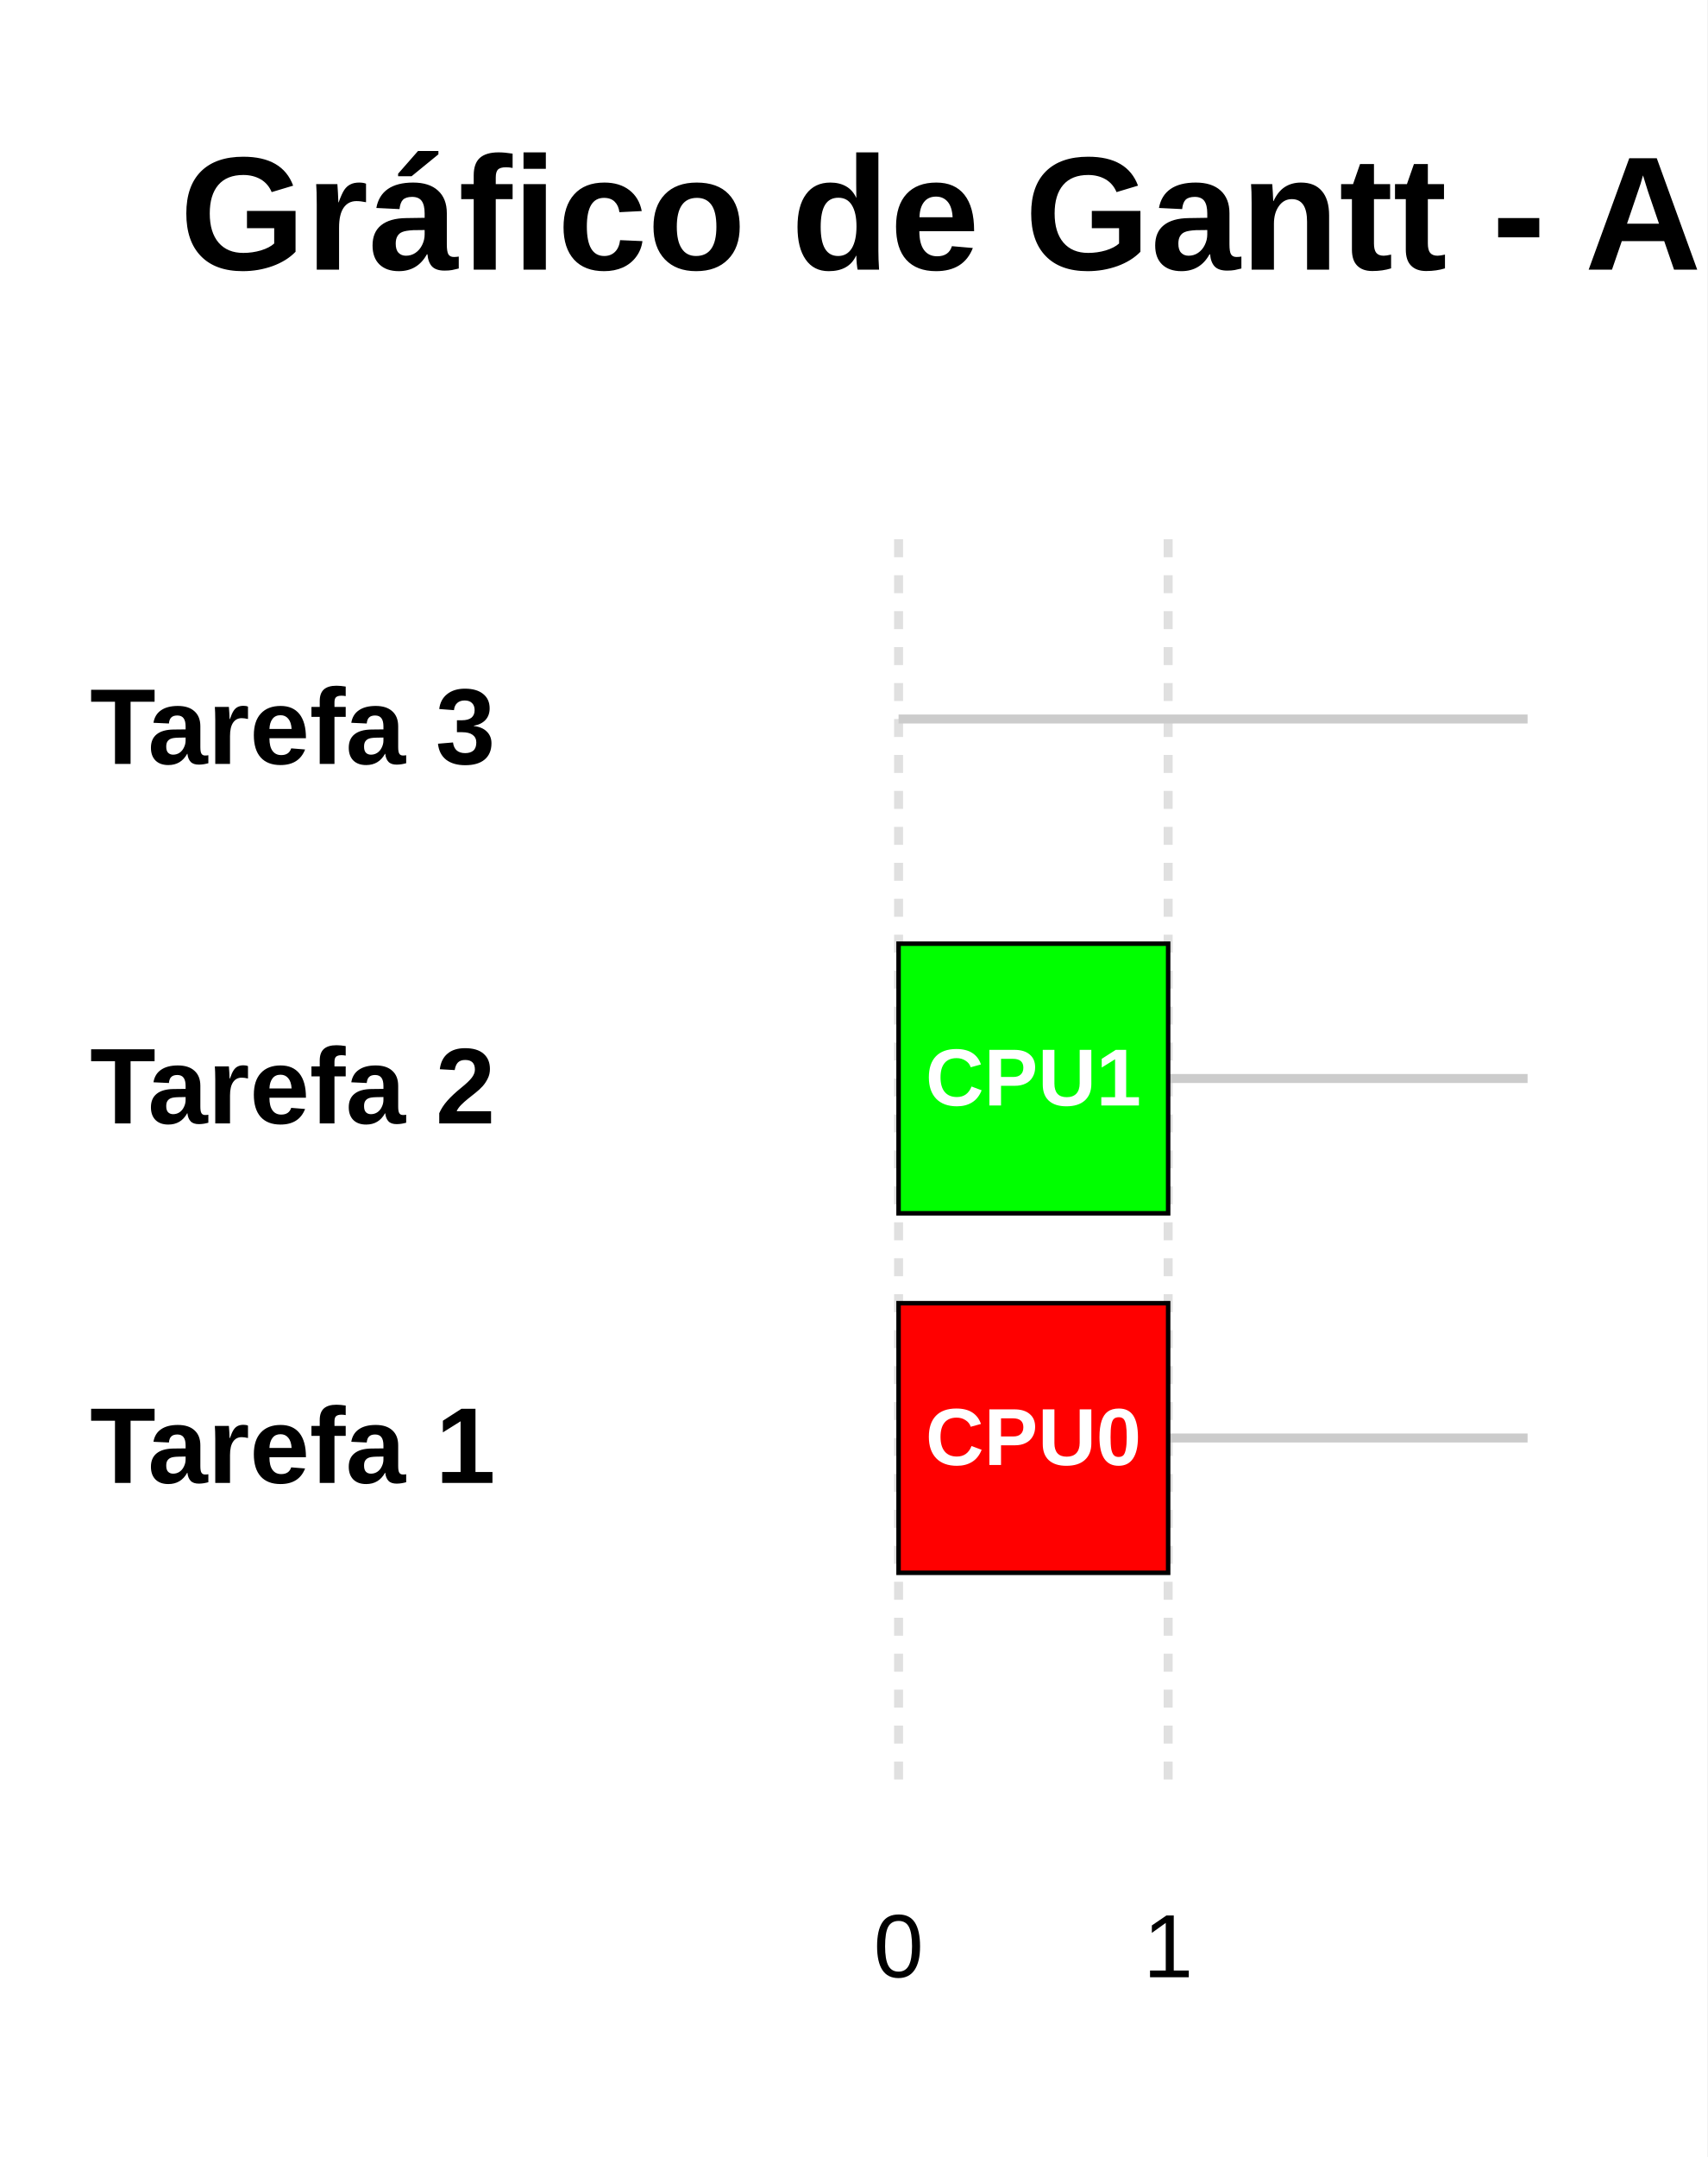
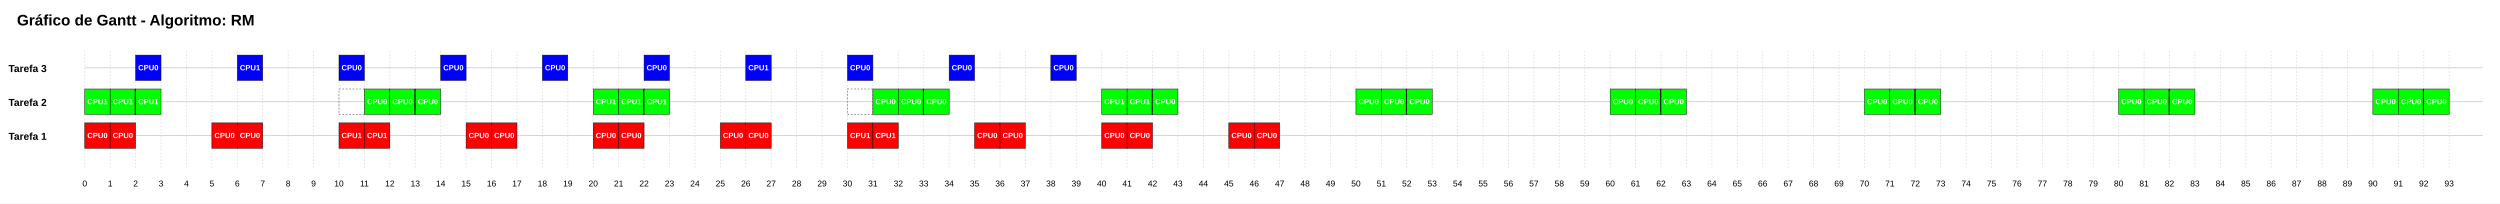
- <svg xmlns="http://www.w3.org/2000/svg" width="190" height="240">
+ <svg xmlns="http://www.w3.org/2000/svg" width="2950" height="240">
  <rect width="100%" height="100%" fill="#ffffff" />
  <text x="20" y="30" font-family="Arial" font-size="18" font-weight="bold">Gráfico de Gantt - Algoritmo: RM</text>
  <line x1="100" y1="60" x2="100" y2="200" stroke="#e0e0e0" stroke-dasharray="2,2" />
  <text x="100" y="220" font-family="Arial" font-size="10" text-anchor="middle">0</text>
  <line x1="130" y1="60" x2="130" y2="200" stroke="#e0e0e0" stroke-dasharray="2,2" />
  <text x="130" y="220" font-family="Arial" font-size="10" text-anchor="middle">1</text>
+   <line x1="160" y1="60" x2="160" y2="200" stroke="#e0e0e0" stroke-dasharray="2,2" />
+   <text x="160" y="220" font-family="Arial" font-size="10" text-anchor="middle">2</text>
+   <line x1="190" y1="60" x2="190" y2="200" stroke="#e0e0e0" stroke-dasharray="2,2" />
+   <text x="190" y="220" font-family="Arial" font-size="10" text-anchor="middle">3</text>
+   <line x1="220" y1="60" x2="220" y2="200" stroke="#e0e0e0" stroke-dasharray="2,2" />
+   <text x="220" y="220" font-family="Arial" font-size="10" text-anchor="middle">4</text>
+   <line x1="250" y1="60" x2="250" y2="200" stroke="#e0e0e0" stroke-dasharray="2,2" />
+   <text x="250" y="220" font-family="Arial" font-size="10" text-anchor="middle">5</text>
+   <line x1="280" y1="60" x2="280" y2="200" stroke="#e0e0e0" stroke-dasharray="2,2" />
+   <text x="280" y="220" font-family="Arial" font-size="10" text-anchor="middle">6</text>
+   <line x1="310" y1="60" x2="310" y2="200" stroke="#e0e0e0" stroke-dasharray="2,2" />
+   <text x="310" y="220" font-family="Arial" font-size="10" text-anchor="middle">7</text>
+   <line x1="340" y1="60" x2="340" y2="200" stroke="#e0e0e0" stroke-dasharray="2,2" />
+   <text x="340" y="220" font-family="Arial" font-size="10" text-anchor="middle">8</text>
+   <line x1="370" y1="60" x2="370" y2="200" stroke="#e0e0e0" stroke-dasharray="2,2" />
+   <text x="370" y="220" font-family="Arial" font-size="10" text-anchor="middle">9</text>
+   <line x1="400" y1="60" x2="400" y2="200" stroke="#e0e0e0" stroke-dasharray="2,2" />
+   <text x="400" y="220" font-family="Arial" font-size="10" text-anchor="middle">10</text>
+   <line x1="430" y1="60" x2="430" y2="200" stroke="#e0e0e0" stroke-dasharray="2,2" />
+   <text x="430" y="220" font-family="Arial" font-size="10" text-anchor="middle">11</text>
+   <line x1="460" y1="60" x2="460" y2="200" stroke="#e0e0e0" stroke-dasharray="2,2" />
+   <text x="460" y="220" font-family="Arial" font-size="10" text-anchor="middle">12</text>
+   <line x1="490" y1="60" x2="490" y2="200" stroke="#e0e0e0" stroke-dasharray="2,2" />
+   <text x="490" y="220" font-family="Arial" font-size="10" text-anchor="middle">13</text>
+   <line x1="520" y1="60" x2="520" y2="200" stroke="#e0e0e0" stroke-dasharray="2,2" />
+   <text x="520" y="220" font-family="Arial" font-size="10" text-anchor="middle">14</text>
+   <line x1="550" y1="60" x2="550" y2="200" stroke="#e0e0e0" stroke-dasharray="2,2" />
+   <text x="550" y="220" font-family="Arial" font-size="10" text-anchor="middle">15</text>
+   <line x1="580" y1="60" x2="580" y2="200" stroke="#e0e0e0" stroke-dasharray="2,2" />
+   <text x="580" y="220" font-family="Arial" font-size="10" text-anchor="middle">16</text>
+   <line x1="610" y1="60" x2="610" y2="200" stroke="#e0e0e0" stroke-dasharray="2,2" />
+   <text x="610" y="220" font-family="Arial" font-size="10" text-anchor="middle">17</text>
+   <line x1="640" y1="60" x2="640" y2="200" stroke="#e0e0e0" stroke-dasharray="2,2" />
+   <text x="640" y="220" font-family="Arial" font-size="10" text-anchor="middle">18</text>
+   <line x1="670" y1="60" x2="670" y2="200" stroke="#e0e0e0" stroke-dasharray="2,2" />
+   <text x="670" y="220" font-family="Arial" font-size="10" text-anchor="middle">19</text>
+   <line x1="700" y1="60" x2="700" y2="200" stroke="#e0e0e0" stroke-dasharray="2,2" />
+   <text x="700" y="220" font-family="Arial" font-size="10" text-anchor="middle">20</text>
+   <line x1="730" y1="60" x2="730" y2="200" stroke="#e0e0e0" stroke-dasharray="2,2" />
+   <text x="730" y="220" font-family="Arial" font-size="10" text-anchor="middle">21</text>
+   <line x1="760" y1="60" x2="760" y2="200" stroke="#e0e0e0" stroke-dasharray="2,2" />
+   <text x="760" y="220" font-family="Arial" font-size="10" text-anchor="middle">22</text>
+   <line x1="790" y1="60" x2="790" y2="200" stroke="#e0e0e0" stroke-dasharray="2,2" />
+   <text x="790" y="220" font-family="Arial" font-size="10" text-anchor="middle">23</text>
+   <line x1="820" y1="60" x2="820" y2="200" stroke="#e0e0e0" stroke-dasharray="2,2" />
+   <text x="820" y="220" font-family="Arial" font-size="10" text-anchor="middle">24</text>
+   <line x1="850" y1="60" x2="850" y2="200" stroke="#e0e0e0" stroke-dasharray="2,2" />
+   <text x="850" y="220" font-family="Arial" font-size="10" text-anchor="middle">25</text>
+   <line x1="880" y1="60" x2="880" y2="200" stroke="#e0e0e0" stroke-dasharray="2,2" />
+   <text x="880" y="220" font-family="Arial" font-size="10" text-anchor="middle">26</text>
+   <line x1="910" y1="60" x2="910" y2="200" stroke="#e0e0e0" stroke-dasharray="2,2" />
+   <text x="910" y="220" font-family="Arial" font-size="10" text-anchor="middle">27</text>
+   <line x1="940" y1="60" x2="940" y2="200" stroke="#e0e0e0" stroke-dasharray="2,2" />
+   <text x="940" y="220" font-family="Arial" font-size="10" text-anchor="middle">28</text>
+   <line x1="970" y1="60" x2="970" y2="200" stroke="#e0e0e0" stroke-dasharray="2,2" />
+   <text x="970" y="220" font-family="Arial" font-size="10" text-anchor="middle">29</text>
+   <line x1="1000" y1="60" x2="1000" y2="200" stroke="#e0e0e0" stroke-dasharray="2,2" />
+   <text x="1000" y="220" font-family="Arial" font-size="10" text-anchor="middle">30</text>
+   <line x1="1030" y1="60" x2="1030" y2="200" stroke="#e0e0e0" stroke-dasharray="2,2" />
+   <text x="1030" y="220" font-family="Arial" font-size="10" text-anchor="middle">31</text>
+   <line x1="1060" y1="60" x2="1060" y2="200" stroke="#e0e0e0" stroke-dasharray="2,2" />
+   <text x="1060" y="220" font-family="Arial" font-size="10" text-anchor="middle">32</text>
+   <line x1="1090" y1="60" x2="1090" y2="200" stroke="#e0e0e0" stroke-dasharray="2,2" />
+   <text x="1090" y="220" font-family="Arial" font-size="10" text-anchor="middle">33</text>
+   <line x1="1120" y1="60" x2="1120" y2="200" stroke="#e0e0e0" stroke-dasharray="2,2" />
+   <text x="1120" y="220" font-family="Arial" font-size="10" text-anchor="middle">34</text>
+   <line x1="1150" y1="60" x2="1150" y2="200" stroke="#e0e0e0" stroke-dasharray="2,2" />
+   <text x="1150" y="220" font-family="Arial" font-size="10" text-anchor="middle">35</text>
+   <line x1="1180" y1="60" x2="1180" y2="200" stroke="#e0e0e0" stroke-dasharray="2,2" />
+   <text x="1180" y="220" font-family="Arial" font-size="10" text-anchor="middle">36</text>
+   <line x1="1210" y1="60" x2="1210" y2="200" stroke="#e0e0e0" stroke-dasharray="2,2" />
+   <text x="1210" y="220" font-family="Arial" font-size="10" text-anchor="middle">37</text>
+   <line x1="1240" y1="60" x2="1240" y2="200" stroke="#e0e0e0" stroke-dasharray="2,2" />
+   <text x="1240" y="220" font-family="Arial" font-size="10" text-anchor="middle">38</text>
+   <line x1="1270" y1="60" x2="1270" y2="200" stroke="#e0e0e0" stroke-dasharray="2,2" />
+   <text x="1270" y="220" font-family="Arial" font-size="10" text-anchor="middle">39</text>
+   <line x1="1300" y1="60" x2="1300" y2="200" stroke="#e0e0e0" stroke-dasharray="2,2" />
+   <text x="1300" y="220" font-family="Arial" font-size="10" text-anchor="middle">40</text>
+   <line x1="1330" y1="60" x2="1330" y2="200" stroke="#e0e0e0" stroke-dasharray="2,2" />
+   <text x="1330" y="220" font-family="Arial" font-size="10" text-anchor="middle">41</text>
+   <line x1="1360" y1="60" x2="1360" y2="200" stroke="#e0e0e0" stroke-dasharray="2,2" />
+   <text x="1360" y="220" font-family="Arial" font-size="10" text-anchor="middle">42</text>
+   <line x1="1390" y1="60" x2="1390" y2="200" stroke="#e0e0e0" stroke-dasharray="2,2" />
+   <text x="1390" y="220" font-family="Arial" font-size="10" text-anchor="middle">43</text>
+   <line x1="1420" y1="60" x2="1420" y2="200" stroke="#e0e0e0" stroke-dasharray="2,2" />
+   <text x="1420" y="220" font-family="Arial" font-size="10" text-anchor="middle">44</text>
+   <line x1="1450" y1="60" x2="1450" y2="200" stroke="#e0e0e0" stroke-dasharray="2,2" />
+   <text x="1450" y="220" font-family="Arial" font-size="10" text-anchor="middle">45</text>
+   <line x1="1480" y1="60" x2="1480" y2="200" stroke="#e0e0e0" stroke-dasharray="2,2" />
+   <text x="1480" y="220" font-family="Arial" font-size="10" text-anchor="middle">46</text>
+   <line x1="1510" y1="60" x2="1510" y2="200" stroke="#e0e0e0" stroke-dasharray="2,2" />
+   <text x="1510" y="220" font-family="Arial" font-size="10" text-anchor="middle">47</text>
+   <line x1="1540" y1="60" x2="1540" y2="200" stroke="#e0e0e0" stroke-dasharray="2,2" />
+   <text x="1540" y="220" font-family="Arial" font-size="10" text-anchor="middle">48</text>
+   <line x1="1570" y1="60" x2="1570" y2="200" stroke="#e0e0e0" stroke-dasharray="2,2" />
+   <text x="1570" y="220" font-family="Arial" font-size="10" text-anchor="middle">49</text>
+   <line x1="1600" y1="60" x2="1600" y2="200" stroke="#e0e0e0" stroke-dasharray="2,2" />
+   <text x="1600" y="220" font-family="Arial" font-size="10" text-anchor="middle">50</text>
+   <line x1="1630" y1="60" x2="1630" y2="200" stroke="#e0e0e0" stroke-dasharray="2,2" />
+   <text x="1630" y="220" font-family="Arial" font-size="10" text-anchor="middle">51</text>
+   <line x1="1660" y1="60" x2="1660" y2="200" stroke="#e0e0e0" stroke-dasharray="2,2" />
+   <text x="1660" y="220" font-family="Arial" font-size="10" text-anchor="middle">52</text>
+   <line x1="1690" y1="60" x2="1690" y2="200" stroke="#e0e0e0" stroke-dasharray="2,2" />
+   <text x="1690" y="220" font-family="Arial" font-size="10" text-anchor="middle">53</text>
+   <line x1="1720" y1="60" x2="1720" y2="200" stroke="#e0e0e0" stroke-dasharray="2,2" />
+   <text x="1720" y="220" font-family="Arial" font-size="10" text-anchor="middle">54</text>
+   <line x1="1750" y1="60" x2="1750" y2="200" stroke="#e0e0e0" stroke-dasharray="2,2" />
+   <text x="1750" y="220" font-family="Arial" font-size="10" text-anchor="middle">55</text>
+   <line x1="1780" y1="60" x2="1780" y2="200" stroke="#e0e0e0" stroke-dasharray="2,2" />
+   <text x="1780" y="220" font-family="Arial" font-size="10" text-anchor="middle">56</text>
+   <line x1="1810" y1="60" x2="1810" y2="200" stroke="#e0e0e0" stroke-dasharray="2,2" />
+   <text x="1810" y="220" font-family="Arial" font-size="10" text-anchor="middle">57</text>
+   <line x1="1840" y1="60" x2="1840" y2="200" stroke="#e0e0e0" stroke-dasharray="2,2" />
+   <text x="1840" y="220" font-family="Arial" font-size="10" text-anchor="middle">58</text>
+   <line x1="1870" y1="60" x2="1870" y2="200" stroke="#e0e0e0" stroke-dasharray="2,2" />
+   <text x="1870" y="220" font-family="Arial" font-size="10" text-anchor="middle">59</text>
+   <line x1="1900" y1="60" x2="1900" y2="200" stroke="#e0e0e0" stroke-dasharray="2,2" />
+   <text x="1900" y="220" font-family="Arial" font-size="10" text-anchor="middle">60</text>
+   <line x1="1930" y1="60" x2="1930" y2="200" stroke="#e0e0e0" stroke-dasharray="2,2" />
+   <text x="1930" y="220" font-family="Arial" font-size="10" text-anchor="middle">61</text>
+   <line x1="1960" y1="60" x2="1960" y2="200" stroke="#e0e0e0" stroke-dasharray="2,2" />
+   <text x="1960" y="220" font-family="Arial" font-size="10" text-anchor="middle">62</text>
+   <line x1="1990" y1="60" x2="1990" y2="200" stroke="#e0e0e0" stroke-dasharray="2,2" />
+   <text x="1990" y="220" font-family="Arial" font-size="10" text-anchor="middle">63</text>
+   <line x1="2020" y1="60" x2="2020" y2="200" stroke="#e0e0e0" stroke-dasharray="2,2" />
+   <text x="2020" y="220" font-family="Arial" font-size="10" text-anchor="middle">64</text>
+   <line x1="2050" y1="60" x2="2050" y2="200" stroke="#e0e0e0" stroke-dasharray="2,2" />
+   <text x="2050" y="220" font-family="Arial" font-size="10" text-anchor="middle">65</text>
+   <line x1="2080" y1="60" x2="2080" y2="200" stroke="#e0e0e0" stroke-dasharray="2,2" />
+   <text x="2080" y="220" font-family="Arial" font-size="10" text-anchor="middle">66</text>
+   <line x1="2110" y1="60" x2="2110" y2="200" stroke="#e0e0e0" stroke-dasharray="2,2" />
+   <text x="2110" y="220" font-family="Arial" font-size="10" text-anchor="middle">67</text>
+   <line x1="2140" y1="60" x2="2140" y2="200" stroke="#e0e0e0" stroke-dasharray="2,2" />
+   <text x="2140" y="220" font-family="Arial" font-size="10" text-anchor="middle">68</text>
+   <line x1="2170" y1="60" x2="2170" y2="200" stroke="#e0e0e0" stroke-dasharray="2,2" />
+   <text x="2170" y="220" font-family="Arial" font-size="10" text-anchor="middle">69</text>
+   <line x1="2200" y1="60" x2="2200" y2="200" stroke="#e0e0e0" stroke-dasharray="2,2" />
+   <text x="2200" y="220" font-family="Arial" font-size="10" text-anchor="middle">70</text>
+   <line x1="2230" y1="60" x2="2230" y2="200" stroke="#e0e0e0" stroke-dasharray="2,2" />
+   <text x="2230" y="220" font-family="Arial" font-size="10" text-anchor="middle">71</text>
+   <line x1="2260" y1="60" x2="2260" y2="200" stroke="#e0e0e0" stroke-dasharray="2,2" />
+   <text x="2260" y="220" font-family="Arial" font-size="10" text-anchor="middle">72</text>
+   <line x1="2290" y1="60" x2="2290" y2="200" stroke="#e0e0e0" stroke-dasharray="2,2" />
+   <text x="2290" y="220" font-family="Arial" font-size="10" text-anchor="middle">73</text>
+   <line x1="2320" y1="60" x2="2320" y2="200" stroke="#e0e0e0" stroke-dasharray="2,2" />
+   <text x="2320" y="220" font-family="Arial" font-size="10" text-anchor="middle">74</text>
+   <line x1="2350" y1="60" x2="2350" y2="200" stroke="#e0e0e0" stroke-dasharray="2,2" />
+   <text x="2350" y="220" font-family="Arial" font-size="10" text-anchor="middle">75</text>
+   <line x1="2380" y1="60" x2="2380" y2="200" stroke="#e0e0e0" stroke-dasharray="2,2" />
+   <text x="2380" y="220" font-family="Arial" font-size="10" text-anchor="middle">76</text>
+   <line x1="2410" y1="60" x2="2410" y2="200" stroke="#e0e0e0" stroke-dasharray="2,2" />
+   <text x="2410" y="220" font-family="Arial" font-size="10" text-anchor="middle">77</text>
+   <line x1="2440" y1="60" x2="2440" y2="200" stroke="#e0e0e0" stroke-dasharray="2,2" />
+   <text x="2440" y="220" font-family="Arial" font-size="10" text-anchor="middle">78</text>
+   <line x1="2470" y1="60" x2="2470" y2="200" stroke="#e0e0e0" stroke-dasharray="2,2" />
+   <text x="2470" y="220" font-family="Arial" font-size="10" text-anchor="middle">79</text>
+   <line x1="2500" y1="60" x2="2500" y2="200" stroke="#e0e0e0" stroke-dasharray="2,2" />
+   <text x="2500" y="220" font-family="Arial" font-size="10" text-anchor="middle">80</text>
+   <line x1="2530" y1="60" x2="2530" y2="200" stroke="#e0e0e0" stroke-dasharray="2,2" />
+   <text x="2530" y="220" font-family="Arial" font-size="10" text-anchor="middle">81</text>
+   <line x1="2560" y1="60" x2="2560" y2="200" stroke="#e0e0e0" stroke-dasharray="2,2" />
+   <text x="2560" y="220" font-family="Arial" font-size="10" text-anchor="middle">82</text>
+   <line x1="2590" y1="60" x2="2590" y2="200" stroke="#e0e0e0" stroke-dasharray="2,2" />
+   <text x="2590" y="220" font-family="Arial" font-size="10" text-anchor="middle">83</text>
+   <line x1="2620" y1="60" x2="2620" y2="200" stroke="#e0e0e0" stroke-dasharray="2,2" />
+   <text x="2620" y="220" font-family="Arial" font-size="10" text-anchor="middle">84</text>
+   <line x1="2650" y1="60" x2="2650" y2="200" stroke="#e0e0e0" stroke-dasharray="2,2" />
+   <text x="2650" y="220" font-family="Arial" font-size="10" text-anchor="middle">85</text>
+   <line x1="2680" y1="60" x2="2680" y2="200" stroke="#e0e0e0" stroke-dasharray="2,2" />
+   <text x="2680" y="220" font-family="Arial" font-size="10" text-anchor="middle">86</text>
+   <line x1="2710" y1="60" x2="2710" y2="200" stroke="#e0e0e0" stroke-dasharray="2,2" />
+   <text x="2710" y="220" font-family="Arial" font-size="10" text-anchor="middle">87</text>
+   <line x1="2740" y1="60" x2="2740" y2="200" stroke="#e0e0e0" stroke-dasharray="2,2" />
+   <text x="2740" y="220" font-family="Arial" font-size="10" text-anchor="middle">88</text>
+   <line x1="2770" y1="60" x2="2770" y2="200" stroke="#e0e0e0" stroke-dasharray="2,2" />
+   <text x="2770" y="220" font-family="Arial" font-size="10" text-anchor="middle">89</text>
+   <line x1="2800" y1="60" x2="2800" y2="200" stroke="#e0e0e0" stroke-dasharray="2,2" />
+   <text x="2800" y="220" font-family="Arial" font-size="10" text-anchor="middle">90</text>
+   <line x1="2830" y1="60" x2="2830" y2="200" stroke="#e0e0e0" stroke-dasharray="2,2" />
+   <text x="2830" y="220" font-family="Arial" font-size="10" text-anchor="middle">91</text>
+   <line x1="2860" y1="60" x2="2860" y2="200" stroke="#e0e0e0" stroke-dasharray="2,2" />
+   <text x="2860" y="220" font-family="Arial" font-size="10" text-anchor="middle">92</text>
+   <line x1="2890" y1="60" x2="2890" y2="200" stroke="#e0e0e0" stroke-dasharray="2,2" />
+   <text x="2890" y="220" font-family="Arial" font-size="10" text-anchor="middle">93</text>
  <text x="10" y="85" font-family="Arial" font-size="12" font-weight="bold">Tarefa 3</text>
-   <line x1="100" y1="80" x2="170" y2="80" stroke="#cccccc" stroke-width="1" />
+   <line x1="100" y1="80" x2="2930" y2="80" stroke="#cccccc" stroke-width="1" />
  <text x="10" y="125" font-family="Arial" font-size="12" font-weight="bold">Tarefa 2</text>
-   <line x1="100" y1="120" x2="170" y2="120" stroke="#cccccc" stroke-width="1" />
+   <line x1="100" y1="120" x2="2930" y2="120" stroke="#cccccc" stroke-width="1" />
  <text x="10" y="165" font-family="Arial" font-size="12" font-weight="bold">Tarefa 1</text>
-   <line x1="100" y1="160" x2="170" y2="160" stroke="#cccccc" stroke-width="1" />
+   <line x1="100" y1="160" x2="2930" y2="160" stroke="#cccccc" stroke-width="1" />
  <rect x="100" y="145" width="30" height="30" fill="#FF0000" stroke="#000000" stroke-width="0.5" />
  <text x="115" y="163" font-family="Arial" font-size="9" fill="#ffffff" font-weight="bold" text-anchor="middle">CPU0</text>
  <rect x="100" y="105" width="30" height="30" fill="#00FF00" stroke="#000000" stroke-width="0.5" />
  <text x="115" y="123" font-family="Arial" font-size="9" fill="#ffffff" font-weight="bold" text-anchor="middle">CPU1</text>
+   <rect x="130" y="145" width="30" height="30" fill="#FF0000" stroke="#000000" stroke-width="0.5" />
+   <text x="145" y="163" font-family="Arial" font-size="9" fill="#ffffff" font-weight="bold" text-anchor="middle">CPU0</text>
+   <rect x="130" y="105" width="30" height="30" fill="#00FF00" stroke="#000000" stroke-width="0.5" />
+   <text x="145" y="123" font-family="Arial" font-size="9" fill="#ffffff" font-weight="bold" text-anchor="middle">CPU1</text>
+   <line x1="160" y1="105" x2="160" y2="135" stroke="#000000" stroke-width="2" />
+   <rect x="160" y="65" width="30" height="30" fill="#0000FF" stroke="#000000" stroke-width="0.5" />
+   <text x="175" y="83" font-family="Arial" font-size="9" fill="#ffffff" font-weight="bold" text-anchor="middle">CPU0</text>
+   <rect x="160" y="105" width="30" height="30" fill="#00FF00" stroke="#000000" stroke-width="0.5" />
+   <text x="175" y="123" font-family="Arial" font-size="9" fill="#ffffff" font-weight="bold" text-anchor="middle">CPU1</text>
+   <rect x="250" y="145" width="30" height="30" fill="#FF0000" stroke="#000000" stroke-width="0.5" />
+   <text x="265" y="163" font-family="Arial" font-size="9" fill="#ffffff" font-weight="bold" text-anchor="middle">CPU0</text>
+   <rect x="280" y="65" width="30" height="30" fill="#0000FF" stroke="#000000" stroke-width="0.5" />
+   <text x="295" y="83" font-family="Arial" font-size="9" fill="#ffffff" font-weight="bold" text-anchor="middle">CPU1</text>
+   <rect x="280" y="145" width="30" height="30" fill="#FF0000" stroke="#000000" stroke-width="0.5" />
+   <text x="295" y="163" font-family="Arial" font-size="9" fill="#ffffff" font-weight="bold" text-anchor="middle">CPU0</text>
+   <rect x="400" y="65" width="30" height="30" fill="#0000FF" stroke="#000000" stroke-width="0.5" />
+   <text x="415" y="83" font-family="Arial" font-size="9" fill="#ffffff" font-weight="bold" text-anchor="middle">CPU0</text>
+   <rect x="400" y="145" width="30" height="30" fill="#FF0000" stroke="#000000" stroke-width="0.5" />
+   <text x="415" y="163" font-family="Arial" font-size="9" fill="#ffffff" font-weight="bold" text-anchor="middle">CPU1</text>
+   <rect x="400" y="105" width="30" height="30" fill="none" stroke="#888888" stroke-dasharray="2,2" />
+   <rect x="430" y="145" width="30" height="30" fill="#FF0000" stroke="#000000" stroke-width="0.5" />
+   <text x="445" y="163" font-family="Arial" font-size="9" fill="#ffffff" font-weight="bold" text-anchor="middle">CPU1</text>
+   <rect x="430" y="105" width="30" height="30" fill="#00FF00" stroke="#000000" stroke-width="0.5" />
+   <text x="445" y="123" font-family="Arial" font-size="9" fill="#ffffff" font-weight="bold" text-anchor="middle">CPU0</text>
+   <rect x="460" y="105" width="30" height="30" fill="#00FF00" stroke="#000000" stroke-width="0.5" />
+   <text x="475" y="123" font-family="Arial" font-size="9" fill="#ffffff" font-weight="bold" text-anchor="middle">CPU0</text>
+   <line x1="490" y1="105" x2="490" y2="135" stroke="#000000" stroke-width="2" />
+   <rect x="490" y="105" width="30" height="30" fill="#00FF00" stroke="#000000" stroke-width="0.5" />
+   <text x="505" y="123" font-family="Arial" font-size="9" fill="#ffffff" font-weight="bold" text-anchor="middle">CPU0</text>
+   <rect x="520" y="65" width="30" height="30" fill="#0000FF" stroke="#000000" stroke-width="0.5" />
+   <text x="535" y="83" font-family="Arial" font-size="9" fill="#ffffff" font-weight="bold" text-anchor="middle">CPU0</text>
+   <rect x="550" y="145" width="30" height="30" fill="#FF0000" stroke="#000000" stroke-width="0.5" />
+   <text x="565" y="163" font-family="Arial" font-size="9" fill="#ffffff" font-weight="bold" text-anchor="middle">CPU0</text>
+   <rect x="580" y="145" width="30" height="30" fill="#FF0000" stroke="#000000" stroke-width="0.5" />
+   <text x="595" y="163" font-family="Arial" font-size="9" fill="#ffffff" font-weight="bold" text-anchor="middle">CPU0</text>
+   <rect x="640" y="65" width="30" height="30" fill="#0000FF" stroke="#000000" stroke-width="0.5" />
+   <text x="655" y="83" font-family="Arial" font-size="9" fill="#ffffff" font-weight="bold" text-anchor="middle">CPU0</text>
+   <rect x="700" y="145" width="30" height="30" fill="#FF0000" stroke="#000000" stroke-width="0.5" />
+   <text x="715" y="163" font-family="Arial" font-size="9" fill="#ffffff" font-weight="bold" text-anchor="middle">CPU0</text>
+   <rect x="700" y="105" width="30" height="30" fill="#00FF00" stroke="#000000" stroke-width="0.5" />
+   <text x="715" y="123" font-family="Arial" font-size="9" fill="#ffffff" font-weight="bold" text-anchor="middle">CPU1</text>
+   <rect x="730" y="145" width="30" height="30" fill="#FF0000" stroke="#000000" stroke-width="0.5" />
+   <text x="745" y="163" font-family="Arial" font-size="9" fill="#ffffff" font-weight="bold" text-anchor="middle">CPU0</text>
+   <rect x="730" y="105" width="30" height="30" fill="#00FF00" stroke="#000000" stroke-width="0.5" />
+   <text x="745" y="123" font-family="Arial" font-size="9" fill="#ffffff" font-weight="bold" text-anchor="middle">CPU1</text>
+   <line x1="760" y1="105" x2="760" y2="135" stroke="#000000" stroke-width="2" />
+   <rect x="760" y="65" width="30" height="30" fill="#0000FF" stroke="#000000" stroke-width="0.5" />
+   <text x="775" y="83" font-family="Arial" font-size="9" fill="#ffffff" font-weight="bold" text-anchor="middle">CPU0</text>
+   <rect x="760" y="105" width="30" height="30" fill="#00FF00" stroke="#000000" stroke-width="0.5" />
+   <text x="775" y="123" font-family="Arial" font-size="9" fill="#ffffff" font-weight="bold" text-anchor="middle">CPU1</text>
+   <rect x="850" y="145" width="30" height="30" fill="#FF0000" stroke="#000000" stroke-width="0.5" />
+   <text x="865" y="163" font-family="Arial" font-size="9" fill="#ffffff" font-weight="bold" text-anchor="middle">CPU0</text>
+   <rect x="880" y="65" width="30" height="30" fill="#0000FF" stroke="#000000" stroke-width="0.5" />
+   <text x="895" y="83" font-family="Arial" font-size="9" fill="#ffffff" font-weight="bold" text-anchor="middle">CPU1</text>
+   <rect x="880" y="145" width="30" height="30" fill="#FF0000" stroke="#000000" stroke-width="0.5" />
+   <text x="895" y="163" font-family="Arial" font-size="9" fill="#ffffff" font-weight="bold" text-anchor="middle">CPU0</text>
+   <rect x="1000" y="65" width="30" height="30" fill="#0000FF" stroke="#000000" stroke-width="0.5" />
+   <text x="1015" y="83" font-family="Arial" font-size="9" fill="#ffffff" font-weight="bold" text-anchor="middle">CPU0</text>
+   <rect x="1000" y="145" width="30" height="30" fill="#FF0000" stroke="#000000" stroke-width="0.5" />
+   <text x="1015" y="163" font-family="Arial" font-size="9" fill="#ffffff" font-weight="bold" text-anchor="middle">CPU1</text>
+   <rect x="1000" y="105" width="30" height="30" fill="none" stroke="#888888" stroke-dasharray="2,2" />
+   <rect x="1030" y="145" width="30" height="30" fill="#FF0000" stroke="#000000" stroke-width="0.5" />
+   <text x="1045" y="163" font-family="Arial" font-size="9" fill="#ffffff" font-weight="bold" text-anchor="middle">CPU1</text>
+   <rect x="1030" y="105" width="30" height="30" fill="#00FF00" stroke="#000000" stroke-width="0.5" />
+   <text x="1045" y="123" font-family="Arial" font-size="9" fill="#ffffff" font-weight="bold" text-anchor="middle">CPU0</text>
+   <rect x="1060" y="105" width="30" height="30" fill="#00FF00" stroke="#000000" stroke-width="0.5" />
+   <text x="1075" y="123" font-family="Arial" font-size="9" fill="#ffffff" font-weight="bold" text-anchor="middle">CPU0</text>
+   <line x1="1090" y1="105" x2="1090" y2="135" stroke="#000000" stroke-width="2" />
+   <rect x="1090" y="105" width="30" height="30" fill="#00FF00" stroke="#000000" stroke-width="0.5" />
+   <text x="1105" y="123" font-family="Arial" font-size="9" fill="#ffffff" font-weight="bold" text-anchor="middle">CPU0</text>
+   <rect x="1120" y="65" width="30" height="30" fill="#0000FF" stroke="#000000" stroke-width="0.5" />
+   <text x="1135" y="83" font-family="Arial" font-size="9" fill="#ffffff" font-weight="bold" text-anchor="middle">CPU0</text>
+   <rect x="1150" y="145" width="30" height="30" fill="#FF0000" stroke="#000000" stroke-width="0.5" />
+   <text x="1165" y="163" font-family="Arial" font-size="9" fill="#ffffff" font-weight="bold" text-anchor="middle">CPU0</text>
+   <rect x="1180" y="145" width="30" height="30" fill="#FF0000" stroke="#000000" stroke-width="0.5" />
+   <text x="1195" y="163" font-family="Arial" font-size="9" fill="#ffffff" font-weight="bold" text-anchor="middle">CPU0</text>
+   <rect x="1240" y="65" width="30" height="30" fill="#0000FF" stroke="#000000" stroke-width="0.5" />
+   <text x="1255" y="83" font-family="Arial" font-size="9" fill="#ffffff" font-weight="bold" text-anchor="middle">CPU0</text>
+   <rect x="1300" y="145" width="30" height="30" fill="#FF0000" stroke="#000000" stroke-width="0.5" />
+   <text x="1315" y="163" font-family="Arial" font-size="9" fill="#ffffff" font-weight="bold" text-anchor="middle">CPU0</text>
+   <rect x="1300" y="105" width="30" height="30" fill="#00FF00" stroke="#000000" stroke-width="0.5" />
+   <text x="1315" y="123" font-family="Arial" font-size="9" fill="#ffffff" font-weight="bold" text-anchor="middle">CPU1</text>
+   <rect x="1330" y="145" width="30" height="30" fill="#FF0000" stroke="#000000" stroke-width="0.5" />
+   <text x="1345" y="163" font-family="Arial" font-size="9" fill="#ffffff" font-weight="bold" text-anchor="middle">CPU0</text>
+   <rect x="1330" y="105" width="30" height="30" fill="#00FF00" stroke="#000000" stroke-width="0.5" />
+   <text x="1345" y="123" font-family="Arial" font-size="9" fill="#ffffff" font-weight="bold" text-anchor="middle">CPU1</text>
+   <line x1="1360" y1="105" x2="1360" y2="135" stroke="#000000" stroke-width="2" />
+   <rect x="1360" y="105" width="30" height="30" fill="#00FF00" stroke="#000000" stroke-width="0.5" />
+   <text x="1375" y="123" font-family="Arial" font-size="9" fill="#ffffff" font-weight="bold" text-anchor="middle">CPU0</text>
+   <rect x="1450" y="145" width="30" height="30" fill="#FF0000" stroke="#000000" stroke-width="0.5" />
+   <text x="1465" y="163" font-family="Arial" font-size="9" fill="#ffffff" font-weight="bold" text-anchor="middle">CPU0</text>
+   <rect x="1480" y="145" width="30" height="30" fill="#FF0000" stroke="#000000" stroke-width="0.5" />
+   <text x="1495" y="163" font-family="Arial" font-size="9" fill="#ffffff" font-weight="bold" text-anchor="middle">CPU0</text>
+   <rect x="1600" y="105" width="30" height="30" fill="#00FF00" stroke="#000000" stroke-width="0.5" />
+   <text x="1615" y="123" font-family="Arial" font-size="9" fill="#ffffff" font-weight="bold" text-anchor="middle">CPU0</text>
+   <rect x="1630" y="105" width="30" height="30" fill="#00FF00" stroke="#000000" stroke-width="0.5" />
+   <text x="1645" y="123" font-family="Arial" font-size="9" fill="#ffffff" font-weight="bold" text-anchor="middle">CPU0</text>
+   <line x1="1660" y1="105" x2="1660" y2="135" stroke="#000000" stroke-width="2" />
+   <rect x="1660" y="105" width="30" height="30" fill="#00FF00" stroke="#000000" stroke-width="0.5" />
+   <text x="1675" y="123" font-family="Arial" font-size="9" fill="#ffffff" font-weight="bold" text-anchor="middle">CPU0</text>
+   <rect x="1900" y="105" width="30" height="30" fill="#00FF00" stroke="#000000" stroke-width="0.5" />
+   <text x="1915" y="123" font-family="Arial" font-size="9" fill="#ffffff" font-weight="bold" text-anchor="middle">CPU0</text>
+   <rect x="1930" y="105" width="30" height="30" fill="#00FF00" stroke="#000000" stroke-width="0.5" />
+   <text x="1945" y="123" font-family="Arial" font-size="9" fill="#ffffff" font-weight="bold" text-anchor="middle">CPU0</text>
+   <line x1="1960" y1="105" x2="1960" y2="135" stroke="#000000" stroke-width="2" />
+   <rect x="1960" y="105" width="30" height="30" fill="#00FF00" stroke="#000000" stroke-width="0.5" />
+   <text x="1975" y="123" font-family="Arial" font-size="9" fill="#ffffff" font-weight="bold" text-anchor="middle">CPU0</text>
+   <rect x="2200" y="105" width="30" height="30" fill="#00FF00" stroke="#000000" stroke-width="0.5" />
+   <text x="2215" y="123" font-family="Arial" font-size="9" fill="#ffffff" font-weight="bold" text-anchor="middle">CPU0</text>
+   <rect x="2230" y="105" width="30" height="30" fill="#00FF00" stroke="#000000" stroke-width="0.5" />
+   <text x="2245" y="123" font-family="Arial" font-size="9" fill="#ffffff" font-weight="bold" text-anchor="middle">CPU0</text>
+   <line x1="2260" y1="105" x2="2260" y2="135" stroke="#000000" stroke-width="2" />
+   <rect x="2260" y="105" width="30" height="30" fill="#00FF00" stroke="#000000" stroke-width="0.5" />
+   <text x="2275" y="123" font-family="Arial" font-size="9" fill="#ffffff" font-weight="bold" text-anchor="middle">CPU0</text>
+   <rect x="2500" y="105" width="30" height="30" fill="#00FF00" stroke="#000000" stroke-width="0.5" />
+   <text x="2515" y="123" font-family="Arial" font-size="9" fill="#ffffff" font-weight="bold" text-anchor="middle">CPU0</text>
+   <rect x="2530" y="105" width="30" height="30" fill="#00FF00" stroke="#000000" stroke-width="0.5" />
+   <text x="2545" y="123" font-family="Arial" font-size="9" fill="#ffffff" font-weight="bold" text-anchor="middle">CPU0</text>
+   <line x1="2560" y1="105" x2="2560" y2="135" stroke="#000000" stroke-width="2" />
+   <rect x="2560" y="105" width="30" height="30" fill="#00FF00" stroke="#000000" stroke-width="0.5" />
+   <text x="2575" y="123" font-family="Arial" font-size="9" fill="#ffffff" font-weight="bold" text-anchor="middle">CPU0</text>
+   <rect x="2800" y="105" width="30" height="30" fill="#00FF00" stroke="#000000" stroke-width="0.5" />
+   <text x="2815" y="123" font-family="Arial" font-size="9" fill="#ffffff" font-weight="bold" text-anchor="middle">CPU0</text>
+   <rect x="2830" y="105" width="30" height="30" fill="#00FF00" stroke="#000000" stroke-width="0.5" />
+   <text x="2845" y="123" font-family="Arial" font-size="9" fill="#ffffff" font-weight="bold" text-anchor="middle">CPU0</text>
+   <line x1="2860" y1="105" x2="2860" y2="135" stroke="#000000" stroke-width="2" />
+   <rect x="2860" y="105" width="30" height="30" fill="#00FF00" stroke="#000000" stroke-width="0.5" />
+   <text x="2875" y="123" font-family="Arial" font-size="9" fill="#ffffff" font-weight="bold" text-anchor="middle">CPU0</text>
</svg>
